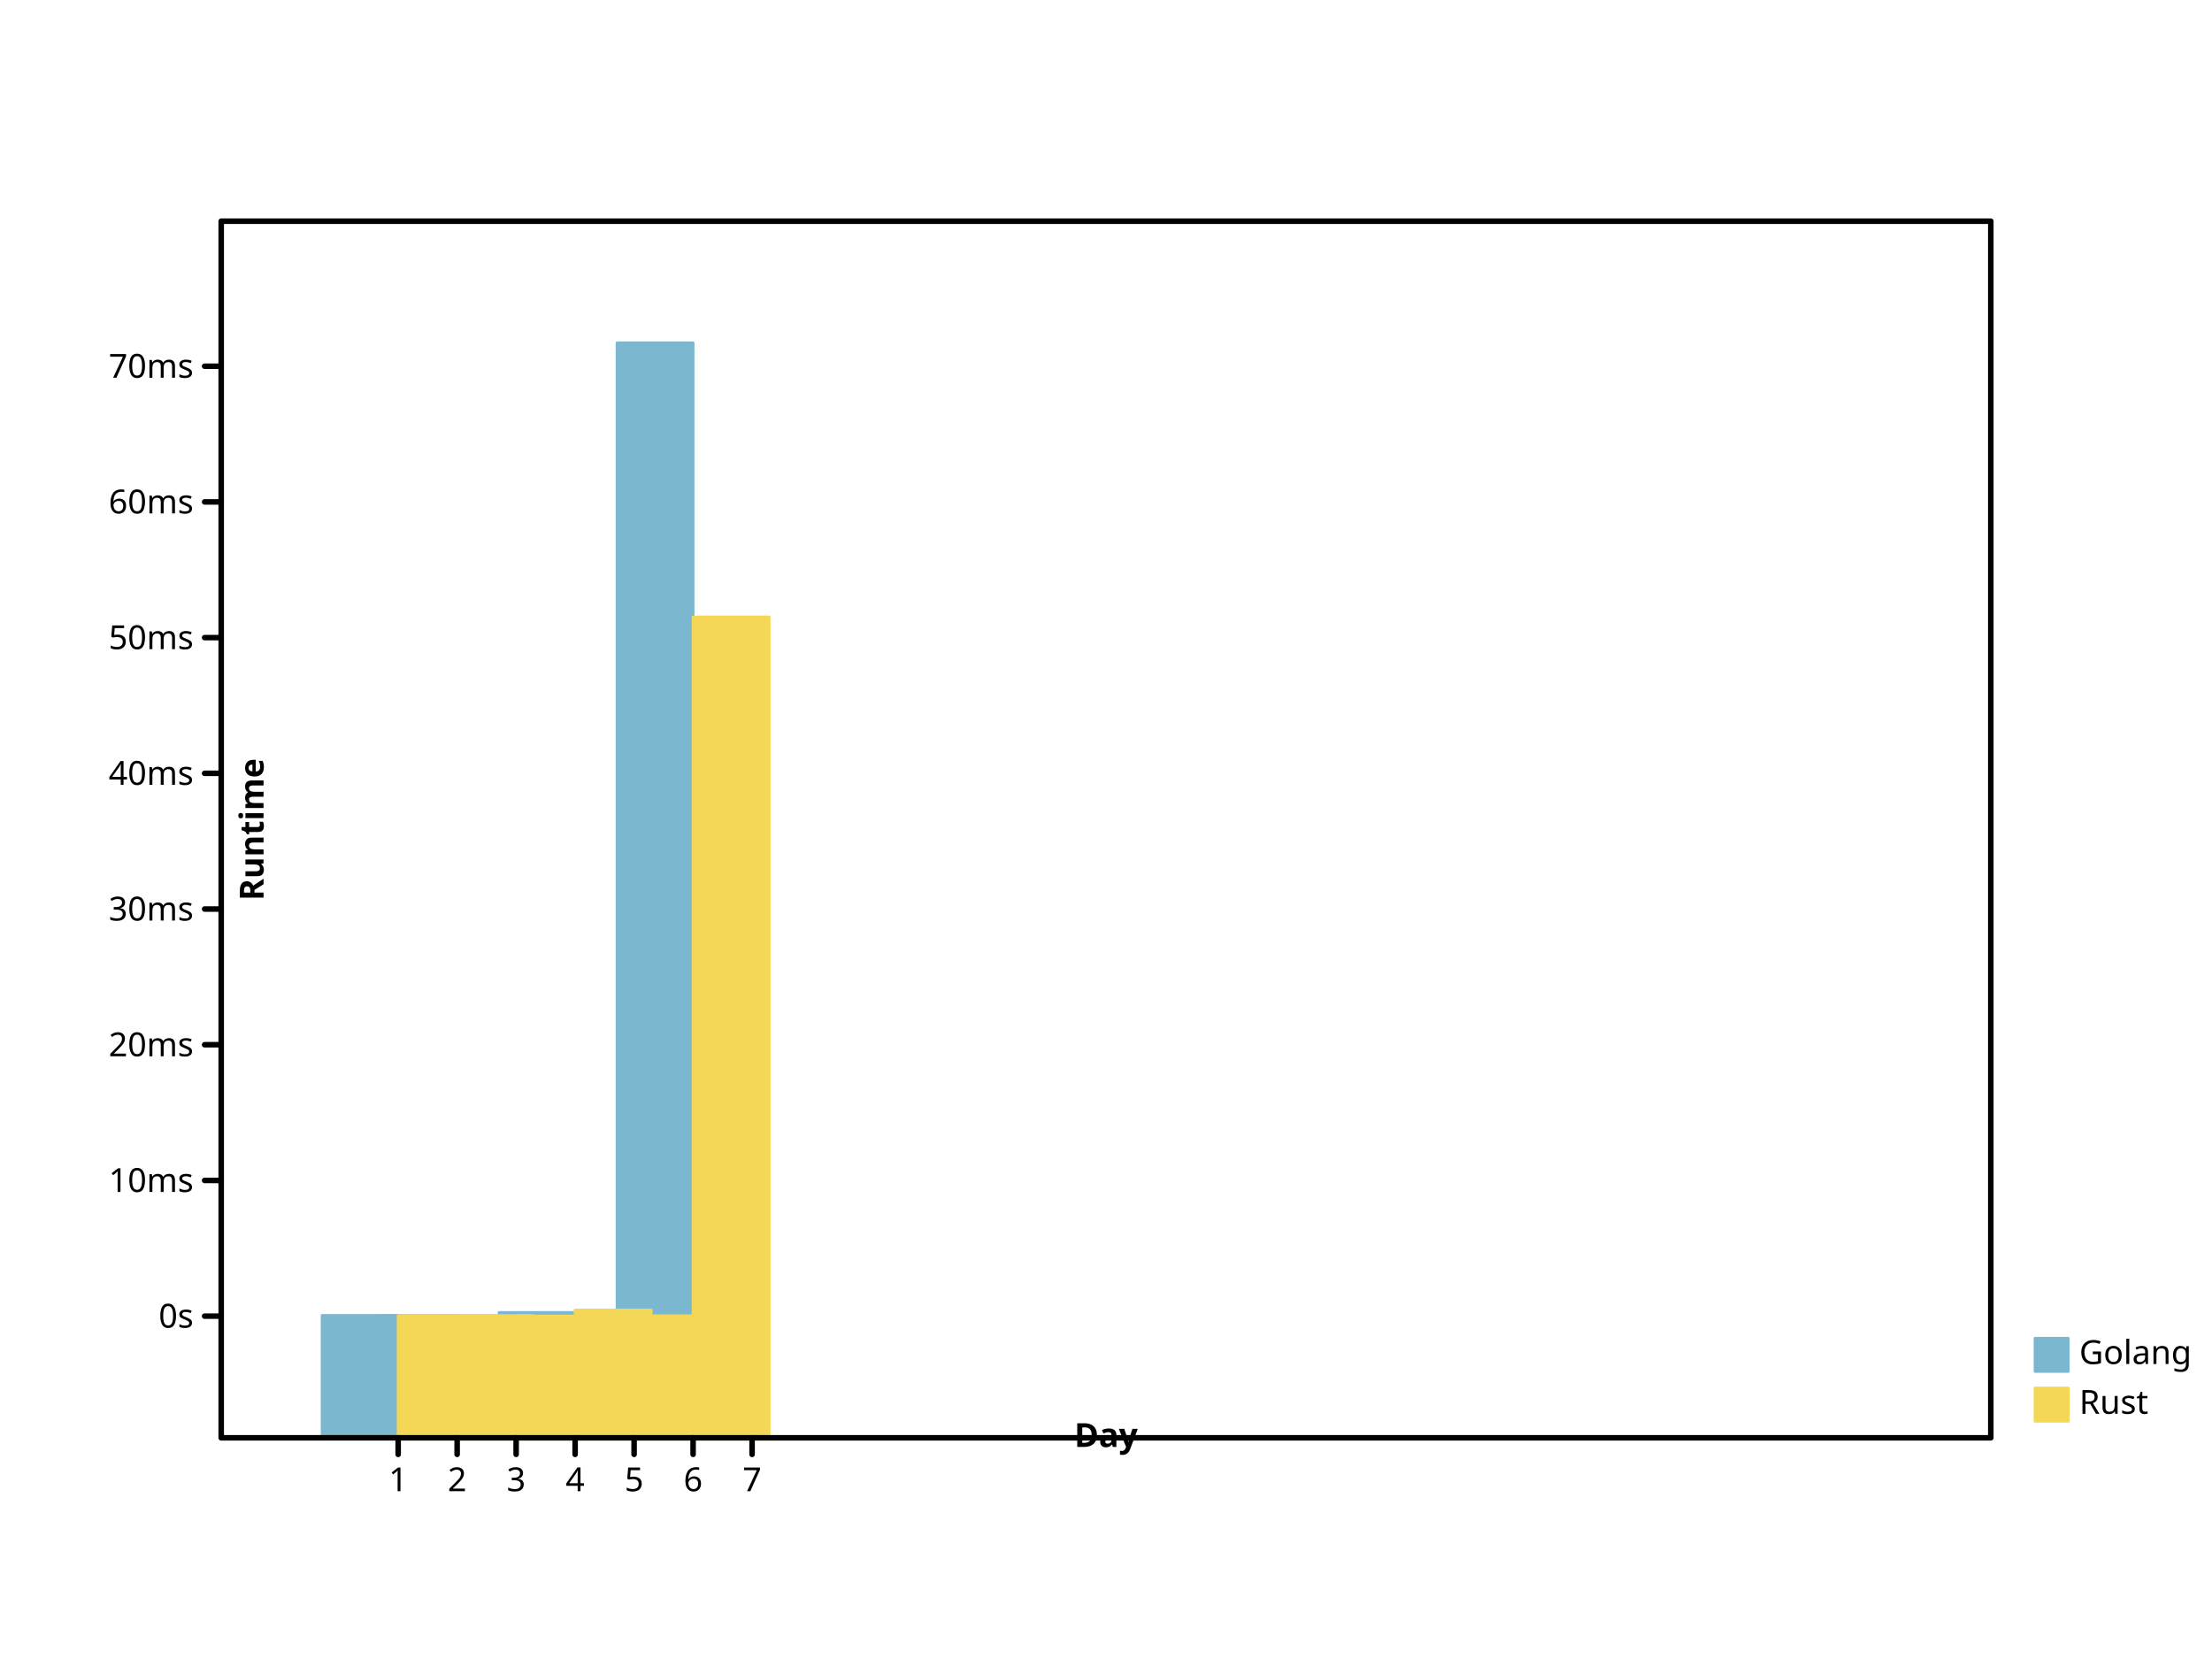
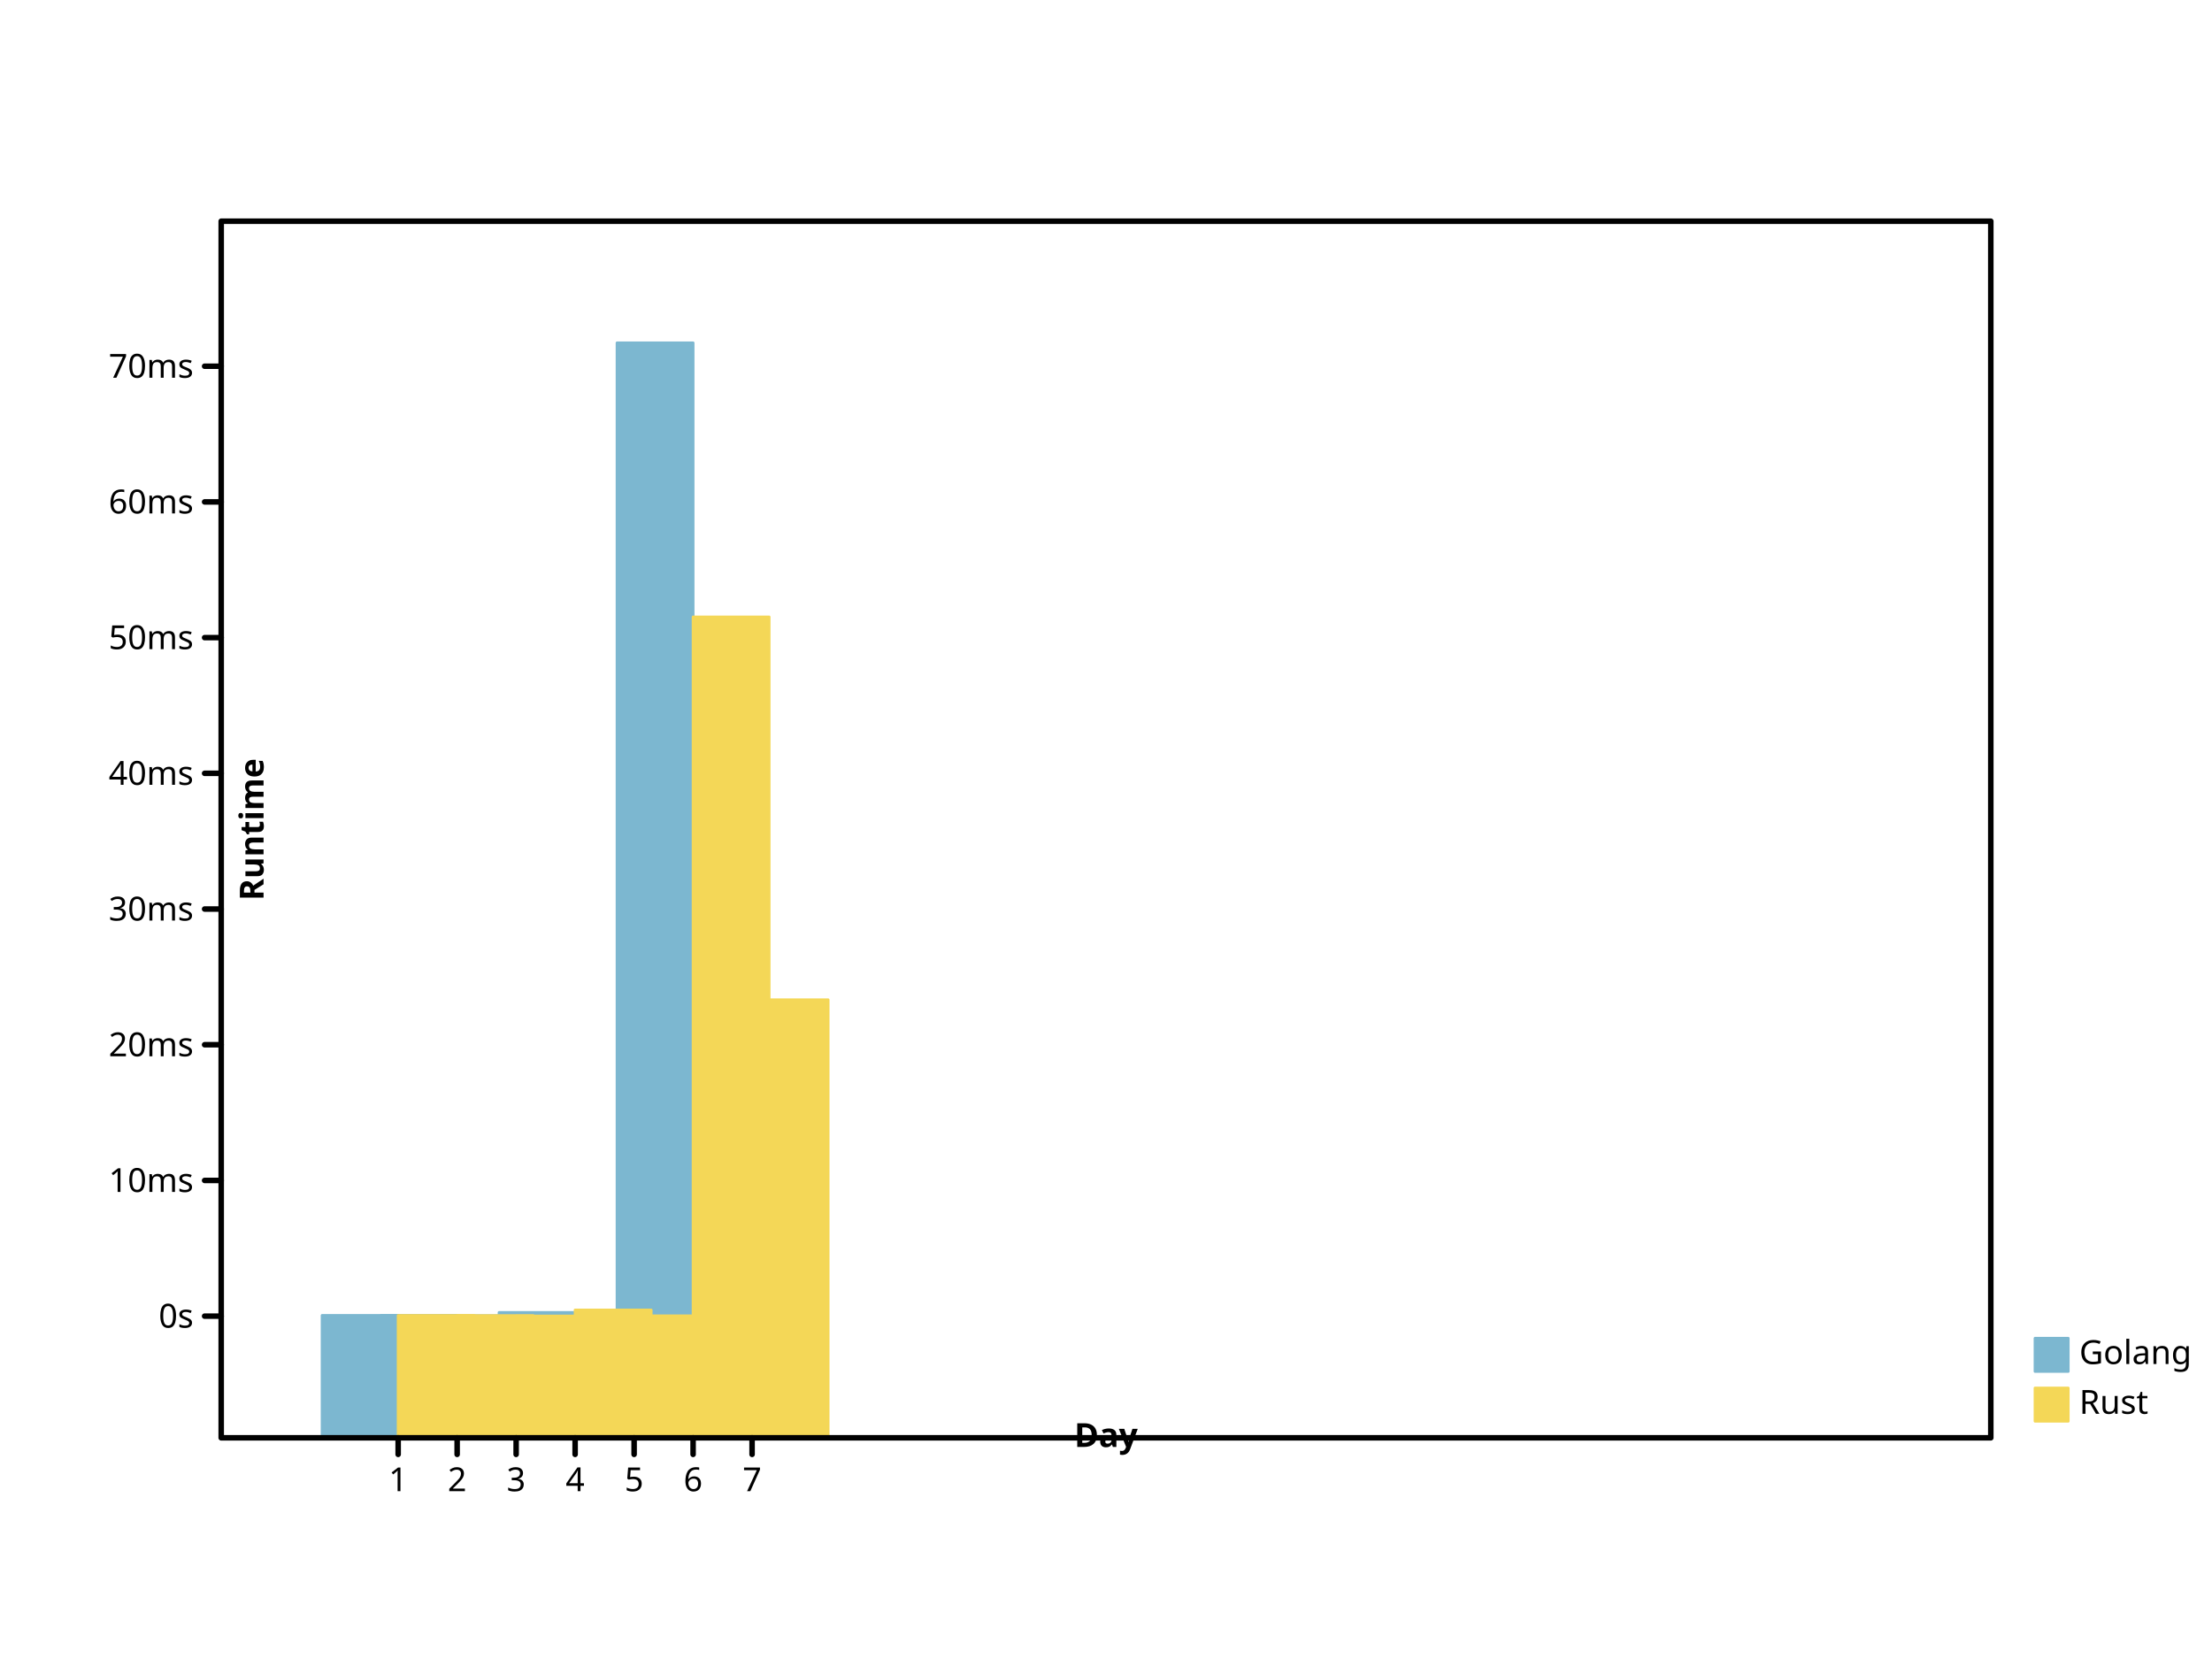
- <svg xmlns="http://www.w3.org/2000/svg" width="800" height="600" viewbox="0 0 800 600" preserveAspectRatio="xMidYMid meet">
+ <svg xmlns="http://www.w3.org/2000/svg" preserveAspectRatio="xMidYMid meet" width="800" height="600" viewbox="0 0 800 600">
  <defs>
-     <marker viewBox="0 0 10 10 " refX="5" refY="5" markerUnits="userSpaceOnUse" markerWidth="2%" markerHeight="2%" id="circle">
-       <circle cy="5" r="3" fill="none" stroke="black" cx="5" />
+     <marker markerWidth="2%" markerHeight="2%" id="circle" viewBox="0 0 10 10 " refX="5" refY="5" markerUnits="userSpaceOnUse">
+       <circle cx="5" cy="5" r="3" fill="none" stroke="black" />
    </marker>
-     <marker markerUnits="userSpaceOnUse" markerWidth="2%" markerHeight="2%" id="filled-circle" viewBox="0 0 10 10 " refX="5" refY="5">
-       <circle stroke="none" cx="5" cy="5" r="3" fill="black" />
+     <marker id="filled-circle" viewBox="0 0 10 10 " refX="5" refY="5" markerUnits="userSpaceOnUse" markerWidth="2%" markerHeight="2%">
+       <circle cx="5" cy="5" r="3" fill="black" stroke="none" />
    </marker>
-     <marker markerWidth="2%" markerHeight="2%" id="square" viewBox="0 0 10 10 " refX="5" refY="5" markerUnits="userSpaceOnUse">
-       <rect width="6" height="6" fill="none" stroke="black" x="2" y="2" />
+     <marker id="square" viewBox="0 0 10 10 " refX="5" refY="5" markerUnits="userSpaceOnUse" markerWidth="2%" markerHeight="2%">
+       <rect y="2" width="6" height="6" fill="none" stroke="black" x="2" />
    </marker>
    <marker refX="5" refY="5" markerUnits="userSpaceOnUse" markerWidth="2%" markerHeight="2%" id="filled-square" viewBox="0 0 10 10 ">
      <rect width="6" height="6" fill="black" stroke="none" x="2" y="2" />
    </marker>
  </defs>
  <g transform="translate(80 520 )scale(1 -1 )" fill="hsl(198, 47%, 65%)" stroke="hsl(198, 47%, 65%)" stroke-width="1px" stroke-linecap="round" stroke-linejoin="round">
-     <rect height="4.426328e+01" vector-effect="non-scaling-stroke" x="3.650000e+01" y="0" width="2.750000e+01" />
-     <rect width="2.750000e+01" height="4.423326e+01" vector-effect="non-scaling-stroke" x="5.783333e+01" y="0" />
-     <rect width="2.750000e+01" height="4.414482e+01" vector-effect="non-scaling-stroke" x="7.916667e+01" y="0" />
-     <rect y="0" width="2.750000e+01" height="4.533401e+01" vector-effect="non-scaling-stroke" x="1.005000e+02" />
+     <rect x="3.650000e+01" y="0" width="2.750000e+01" height="4.426328e+01" vector-effect="non-scaling-stroke" />
+     <rect height="4.423326e+01" vector-effect="non-scaling-stroke" x="5.783333e+01" y="0" width="2.750000e+01" />
+     <rect vector-effect="non-scaling-stroke" x="7.916667e+01" y="0" width="2.750000e+01" height="4.414482e+01" />
+     <rect vector-effect="non-scaling-stroke" x="1.005000e+02" y="0" width="2.750000e+01" height="4.533401e+01" />
    <rect vector-effect="non-scaling-stroke" x="1.218333e+02" y="0" width="2.750000e+01" height="4.414970e+01" />
-     <rect vector-effect="non-scaling-stroke" x="1.431667e+02" y="0" width="2.750000e+01" height="396" />
-     <rect height="1.661633e+02" vector-effect="non-scaling-stroke" x="1.645000e+02" y="0" width="2.750000e+01" />
+     <rect width="2.750000e+01" height="396" vector-effect="non-scaling-stroke" x="1.431667e+02" y="0" />
+     <rect vector-effect="non-scaling-stroke" x="1.645000e+02" y="0" width="2.750000e+01" height="1.661633e+02" />
  </g>
-   <g fill="hsl(49, 88%, 65%)" stroke="hsl(49, 88%, 65%)" stroke-width="1px" stroke-linecap="round" stroke-linejoin="round" transform="translate(80 520 )scale(1 -1 )">
+   <g stroke-width="1px" stroke-linecap="round" stroke-linejoin="round" transform="translate(80 520 )scale(1 -1 )" fill="hsl(49, 88%, 65%)" stroke="hsl(49, 88%, 65%)">
    <rect height="4.423630e+01" vector-effect="non-scaling-stroke" x="64" y="0" width="2.750000e+01" />
-     <rect width="2.750000e+01" height="4.420182e+01" vector-effect="non-scaling-stroke" x="8.533333e+01" y="0" />
-     <rect height="4.403944e+01" vector-effect="non-scaling-stroke" x="1.066667e+02" y="0" width="2.750000e+01" />
-     <rect height="4.622662e+01" vector-effect="non-scaling-stroke" x="128" y="0" width="2.750000e+01" />
-     <rect vector-effect="non-scaling-stroke" x="1.493333e+02" y="0" width="2.750000e+01" height="4.410670e+01" />
-     <rect height="2.968756e+02" vector-effect="non-scaling-stroke" x="1.706667e+02" y="0" width="2.750000e+01" />
+     <rect height="4.420182e+01" vector-effect="non-scaling-stroke" x="8.533333e+01" y="0" width="2.750000e+01" />
+     <rect x="1.066667e+02" y="0" width="2.750000e+01" height="4.403944e+01" vector-effect="non-scaling-stroke" />
+     <rect vector-effect="non-scaling-stroke" x="128" y="0" width="2.750000e+01" height="4.622662e+01" />
+     <rect height="4.410670e+01" vector-effect="non-scaling-stroke" x="1.493333e+02" y="0" width="2.750000e+01" />
+     <rect width="2.750000e+01" height="2.968756e+02" vector-effect="non-scaling-stroke" x="1.706667e+02" y="0" />
+     <rect vector-effect="non-scaling-stroke" x="192" y="0" width="2.750000e+01" height="1.584133e+02" />
  </g>
-   <g font-family="sans-serif" font-size="12px" fill="hsl(198, 47%, 65%)" stroke-linejoin="round" font-weight="normal" stroke-width="1px" font-style="normal" text-anchor="start" dominant-baseline="hanging" stroke="hsl(198, 47%, 65%)" stroke-linecap="round">
-     <rect height="12" vector-effect="non-scaling-stroke" x="736" y="484" width="12" />
+   <g font-size="12px" stroke-width="1px" stroke-linecap="round" font-family="sans-serif" dominant-baseline="hanging" text-anchor="start" stroke-linejoin="round" font-style="normal" font-weight="normal" fill="hsl(198, 47%, 65%)" stroke="hsl(198, 47%, 65%)">
+     <rect vector-effect="non-scaling-stroke" x="736" y="484" width="12" height="12" />
    <g stroke="black" fill="black">
-       <text vector-effect="non-scaling-stroke" x="752" y="484" dominant-baseline="hanging" stroke="none">Golang</text>
+       <text dominant-baseline="hanging" stroke="none" vector-effect="non-scaling-stroke" x="752" y="484">Golang</text>
    </g>
-     <g stroke-width="1px" font-style="normal" text-anchor="start" font-size="12px" font-weight="normal" fill="hsl(49, 88%, 65%)" dominant-baseline="hanging" stroke="hsl(49, 88%, 65%)" font-family="sans-serif" stroke-linecap="round" stroke-linejoin="round">
-       <rect height="12" vector-effect="non-scaling-stroke" x="736" y="502" width="12" />
-       <g fill="black" stroke="black">
-         <text y="502" dominant-baseline="hanging" stroke="none" vector-effect="non-scaling-stroke" x="752">Rust</text>
-         <g text-anchor="start" fill="none" stroke-linecap="round" font-size="12px" font-weight="normal" stroke-linejoin="round" font-family="sans-serif" dominant-baseline="hanging" font-style="normal" stroke-width="2px">
-           <rect x="80" y="80" width="640" height="440" vector-effect="non-scaling-stroke" />
+     <g stroke-linejoin="round" text-anchor="start" fill="hsl(49, 88%, 65%)" stroke="hsl(49, 88%, 65%)" font-style="normal" font-weight="normal" font-size="12px" dominant-baseline="hanging" stroke-width="1px" stroke-linecap="round" font-family="sans-serif">
+       <rect x="736" y="502" width="12" height="12" vector-effect="non-scaling-stroke" />
+       <g stroke="black" fill="black">
+         <text x="752" y="502" dominant-baseline="hanging" stroke="none" vector-effect="non-scaling-stroke">Rust</text>
+         <g stroke-width="2px" font-size="12px" font-style="normal" dominant-baseline="hanging" stroke-linecap="round" stroke-linejoin="round" text-anchor="start" font-weight="normal" fill="none" font-family="sans-serif">
+           <rect vector-effect="non-scaling-stroke" x="80" y="80" width="640" height="440" />
        </g>
-         <g dominant-baseline="hanging" font-size="12px" transform="translate(80 520 )scale(1 -1 )" stroke="black" font-style="normal" text-anchor="start" stroke-width="2px" fill="none" stroke-linecap="round" stroke-linejoin="round" font-family="sans-serif" font-weight="normal">
+         <g stroke-width="2px" font-family="sans-serif" font-size="12px" text-anchor="start" dominant-baseline="hanging" fill="none" stroke="black" stroke-linecap="round" font-style="normal" font-weight="normal" stroke-linejoin="round" transform="translate(80 520 )scale(1 -1 )">
          <path vector-effect="non-scaling-stroke" d="M64,0 L64,-6 M8.533333e+01,0 L8.533333e+01,-6 M1.066667e+02,0 L1.066667e+02,-6 M128,0 L128,-6 M1.493333e+02,0 L1.493333e+02,-6 M1.706667e+02,0 L1.706667e+02,-6 M192,0 L192,-6 " />
        </g>
-         <g fill="black" dominant-baseline="hanging" stroke="black" text-anchor="middle" font-size="12px" transform="translate(80 520 )scale(1 1 )" stroke-linecap="round" stroke-linejoin="round" font-family="sans-serif" stroke-width="2px" font-style="normal" font-weight="normal">
-           <text x="64" y="10" dominant-baseline="hanging" stroke="none" vector-effect="non-scaling-stroke">1</text>
-           <text y="10" dominant-baseline="hanging" stroke="none" vector-effect="non-scaling-stroke" x="8.533333e+01">2</text>
-           <text x="1.066667e+02" y="10" dominant-baseline="hanging" stroke="none" vector-effect="non-scaling-stroke">3</text>
-           <text stroke="none" vector-effect="non-scaling-stroke" x="128" y="10" dominant-baseline="hanging">4</text>
-           <text stroke="none" vector-effect="non-scaling-stroke" x="1.493333e+02" y="10" dominant-baseline="hanging">5</text>
+         <g stroke-width="2px" stroke-linecap="round" text-anchor="middle" dominant-baseline="hanging" fill="black" stroke="black" font-style="normal" font-weight="normal" stroke-linejoin="round" font-size="12px" transform="translate(80 520 )scale(1 1 )" font-family="sans-serif">
+           <text y="10" dominant-baseline="hanging" stroke="none" vector-effect="non-scaling-stroke" x="64">1</text>
+           <text dominant-baseline="hanging" stroke="none" vector-effect="non-scaling-stroke" x="8.533333e+01" y="10">2</text>
+           <text stroke="none" vector-effect="non-scaling-stroke" x="1.066667e+02" y="10" dominant-baseline="hanging">3</text>
+           <text x="128" y="10" dominant-baseline="hanging" stroke="none" vector-effect="non-scaling-stroke">4</text>
+           <text dominant-baseline="hanging" stroke="none" vector-effect="non-scaling-stroke" x="1.493333e+02" y="10">5</text>
          <text stroke="none" vector-effect="non-scaling-stroke" x="1.706667e+02" y="10" dominant-baseline="hanging">6</text>
-           <text stroke="none" vector-effect="non-scaling-stroke" x="192" y="10" dominant-baseline="hanging">7</text>
+           <text x="192" y="10" dominant-baseline="hanging" stroke="none" vector-effect="non-scaling-stroke">7</text>
        </g>
-         <g transform="translate(80 520 )scale(1 1 )rotate(0 0 0 )" fill="black" stroke-linejoin="round" font-family="sans-serif" stroke="black" font-style="normal" text-anchor="middle" dominant-baseline="baseline" stroke-linecap="round" font-size="12px" font-weight="bold" stroke-width="2px">
-           <text vector-effect="non-scaling-stroke" x="320" y="-6" dominant-baseline="baseline" stroke="none">Day</text>
+         <g stroke-linejoin="round" font-size="12px" text-anchor="middle" transform="translate(80 520 )scale(1 1 )rotate(0 0 0 )" fill="black" stroke="black" stroke-linecap="round" font-style="normal" stroke-width="2px" font-family="sans-serif" font-weight="bold" dominant-baseline="baseline">
+           <text x="320" y="-6" dominant-baseline="baseline" stroke="none" vector-effect="non-scaling-stroke">Day</text>
        </g>
-         <g transform="translate(80 520 )scale(1 -1 )" font-style="normal" fill="black" stroke-linecap="round" text-anchor="middle" dominant-baseline="baseline" stroke-linejoin="round" font-family="sans-serif" font-size="12px" font-weight="bold" stroke="black" stroke-width="2px">
+         <g dominant-baseline="baseline" font-weight="bold" fill="black" stroke="black" stroke-linecap="round" font-style="normal" font-size="12px" text-anchor="middle" transform="translate(80 520 )scale(1 -1 )" stroke-width="2px" font-family="sans-serif" stroke-linejoin="round">
          <path vector-effect="non-scaling-stroke" d="M0,44 L-6,44 M0,9.307912e+01 L-6,9.307912e+01 M0,1.421582e+02 L-6,1.421582e+02 M0,1.912374e+02 L-6,1.912374e+02 M0,2.403165e+02 L-6,2.403165e+02 M0,2.893956e+02 L-6,2.893956e+02 M0,3.384747e+02 L-6,3.384747e+02 M0,3.875538e+02 L-6,3.875538e+02 " />
        </g>
-         <g font-style="normal" font-size="12px" font-weight="normal" stroke-linecap="round" stroke="black" dominant-baseline="middle" stroke-width="2px" font-family="sans-serif" transform="translate(80 520 )scale(1 1 )" fill="black" stroke-linejoin="round" text-anchor="end">
-           <text x="-10" y="-44" dominant-baseline="middle" stroke="none" vector-effect="non-scaling-stroke">0s</text>
-           <text vector-effect="non-scaling-stroke" x="-10" y="-9.307912e+01" dominant-baseline="middle" stroke="none">10ms</text>
-           <text x="-10" y="-1.421582e+02" dominant-baseline="middle" stroke="none" vector-effect="non-scaling-stroke">20ms</text>
-           <text dominant-baseline="middle" stroke="none" vector-effect="non-scaling-stroke" x="-10" y="-1.912374e+02">30ms</text>
-           <text dominant-baseline="middle" stroke="none" vector-effect="non-scaling-stroke" x="-10" y="-2.403165e+02">40ms</text>
+         <g text-anchor="end" dominant-baseline="middle" font-style="normal" font-weight="normal" stroke-width="2px" transform="translate(80 520 )scale(1 1 )" font-size="12px" font-family="sans-serif" fill="black" stroke="black" stroke-linecap="round" stroke-linejoin="round">
+           <text stroke="none" vector-effect="non-scaling-stroke" x="-10" y="-44" dominant-baseline="middle">0s</text>
+           <text x="-10" y="-9.307912e+01" dominant-baseline="middle" stroke="none" vector-effect="non-scaling-stroke">10ms</text>
+           <text vector-effect="non-scaling-stroke" x="-10" y="-1.421582e+02" dominant-baseline="middle" stroke="none">20ms</text>
+           <text stroke="none" vector-effect="non-scaling-stroke" x="-10" y="-1.912374e+02" dominant-baseline="middle">30ms</text>
+           <text stroke="none" vector-effect="non-scaling-stroke" x="-10" y="-2.403165e+02" dominant-baseline="middle">40ms</text>
          <text stroke="none" vector-effect="non-scaling-stroke" x="-10" y="-2.893956e+02" dominant-baseline="middle">50ms</text>
          <text stroke="none" vector-effect="non-scaling-stroke" x="-10" y="-3.384747e+02" dominant-baseline="middle">60ms</text>
-           <text dominant-baseline="middle" stroke="none" vector-effect="non-scaling-stroke" x="-10" y="-3.875538e+02">70ms</text>
+           <text stroke="none" vector-effect="non-scaling-stroke" x="-10" y="-3.875538e+02" dominant-baseline="middle">70ms</text>
        </g>
-         <g text-anchor="middle" dominant-baseline="hanging" font-weight="bold" transform="translate(80 520 )scale(1 1 )rotate(-90 0 0 )" fill="black" font-size="12px" stroke="black" stroke-linecap="round" stroke-linejoin="round" font-family="sans-serif" stroke-width="2px" font-style="normal">
+         <g font-size="12px" dominant-baseline="hanging" transform="translate(80 520 )scale(1 1 )rotate(-90 0 0 )" font-weight="bold" fill="black" stroke-width="2px" stroke-linecap="round" stroke-linejoin="round" font-family="sans-serif" font-style="normal" stroke="black" text-anchor="middle">
          <text dominant-baseline="hanging" stroke="none" vector-effect="non-scaling-stroke" x="220" y="6">Runtime</text>
        </g>
      </g>
    </g>
  </g>
</svg>
